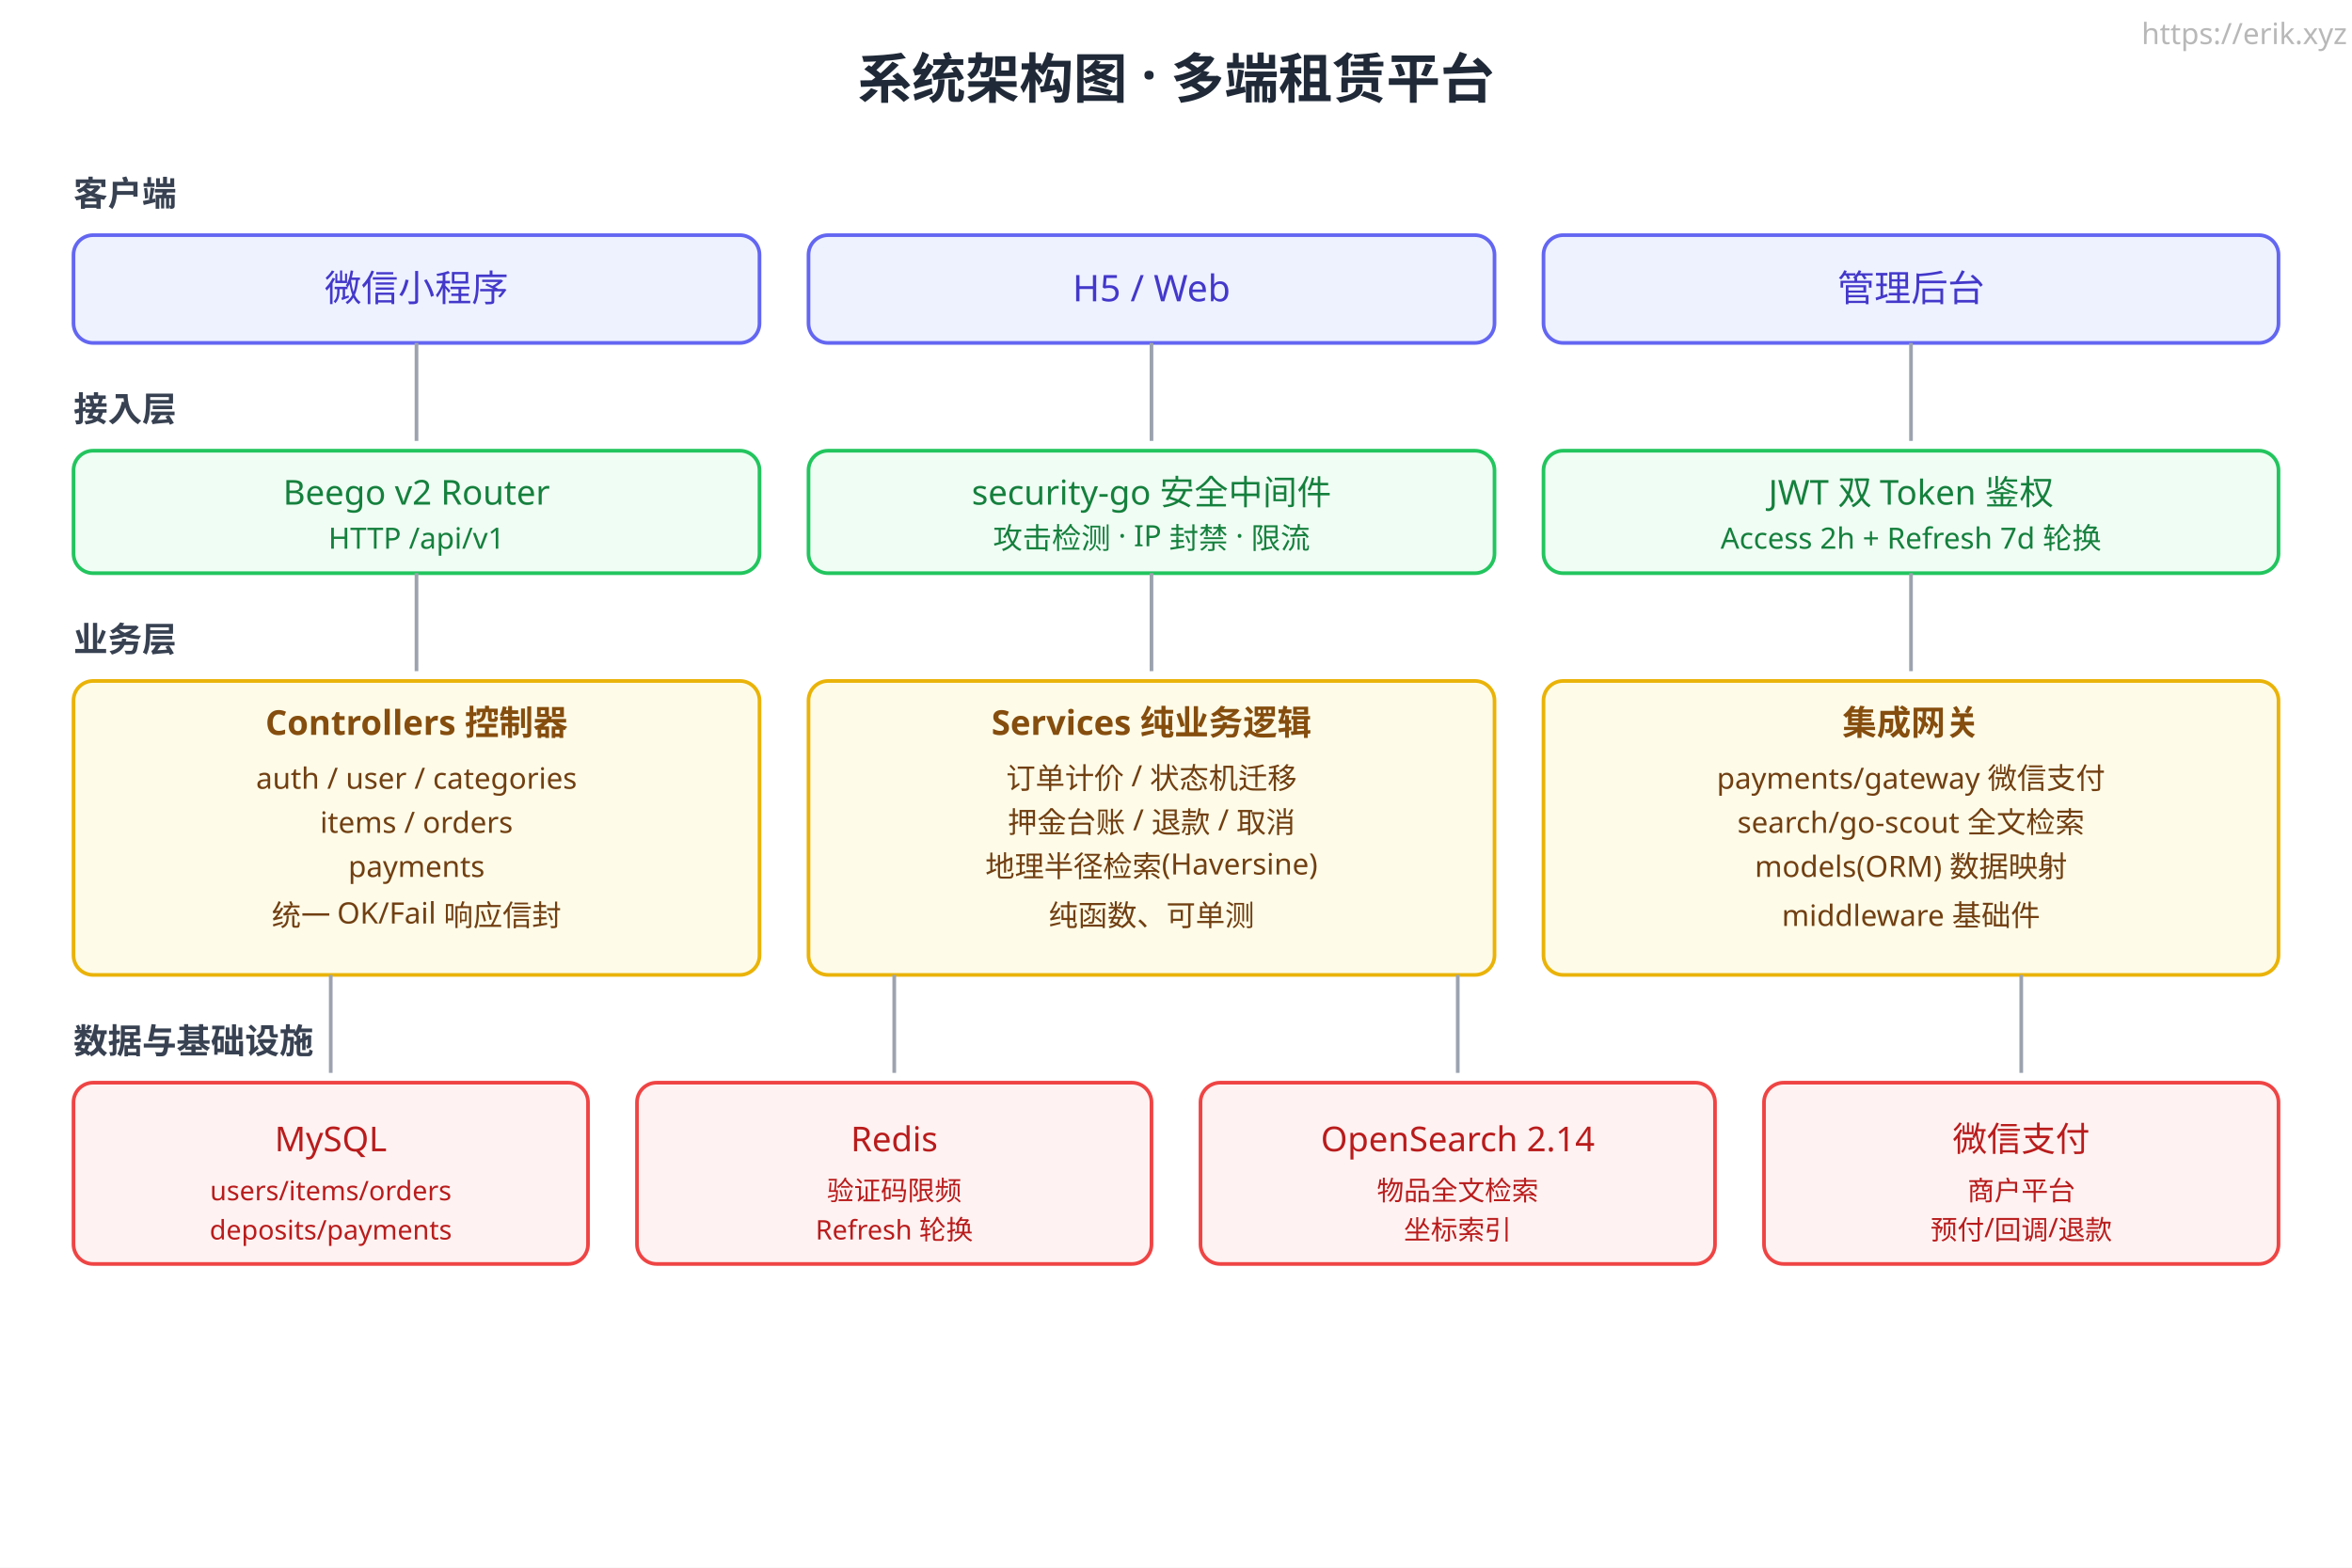
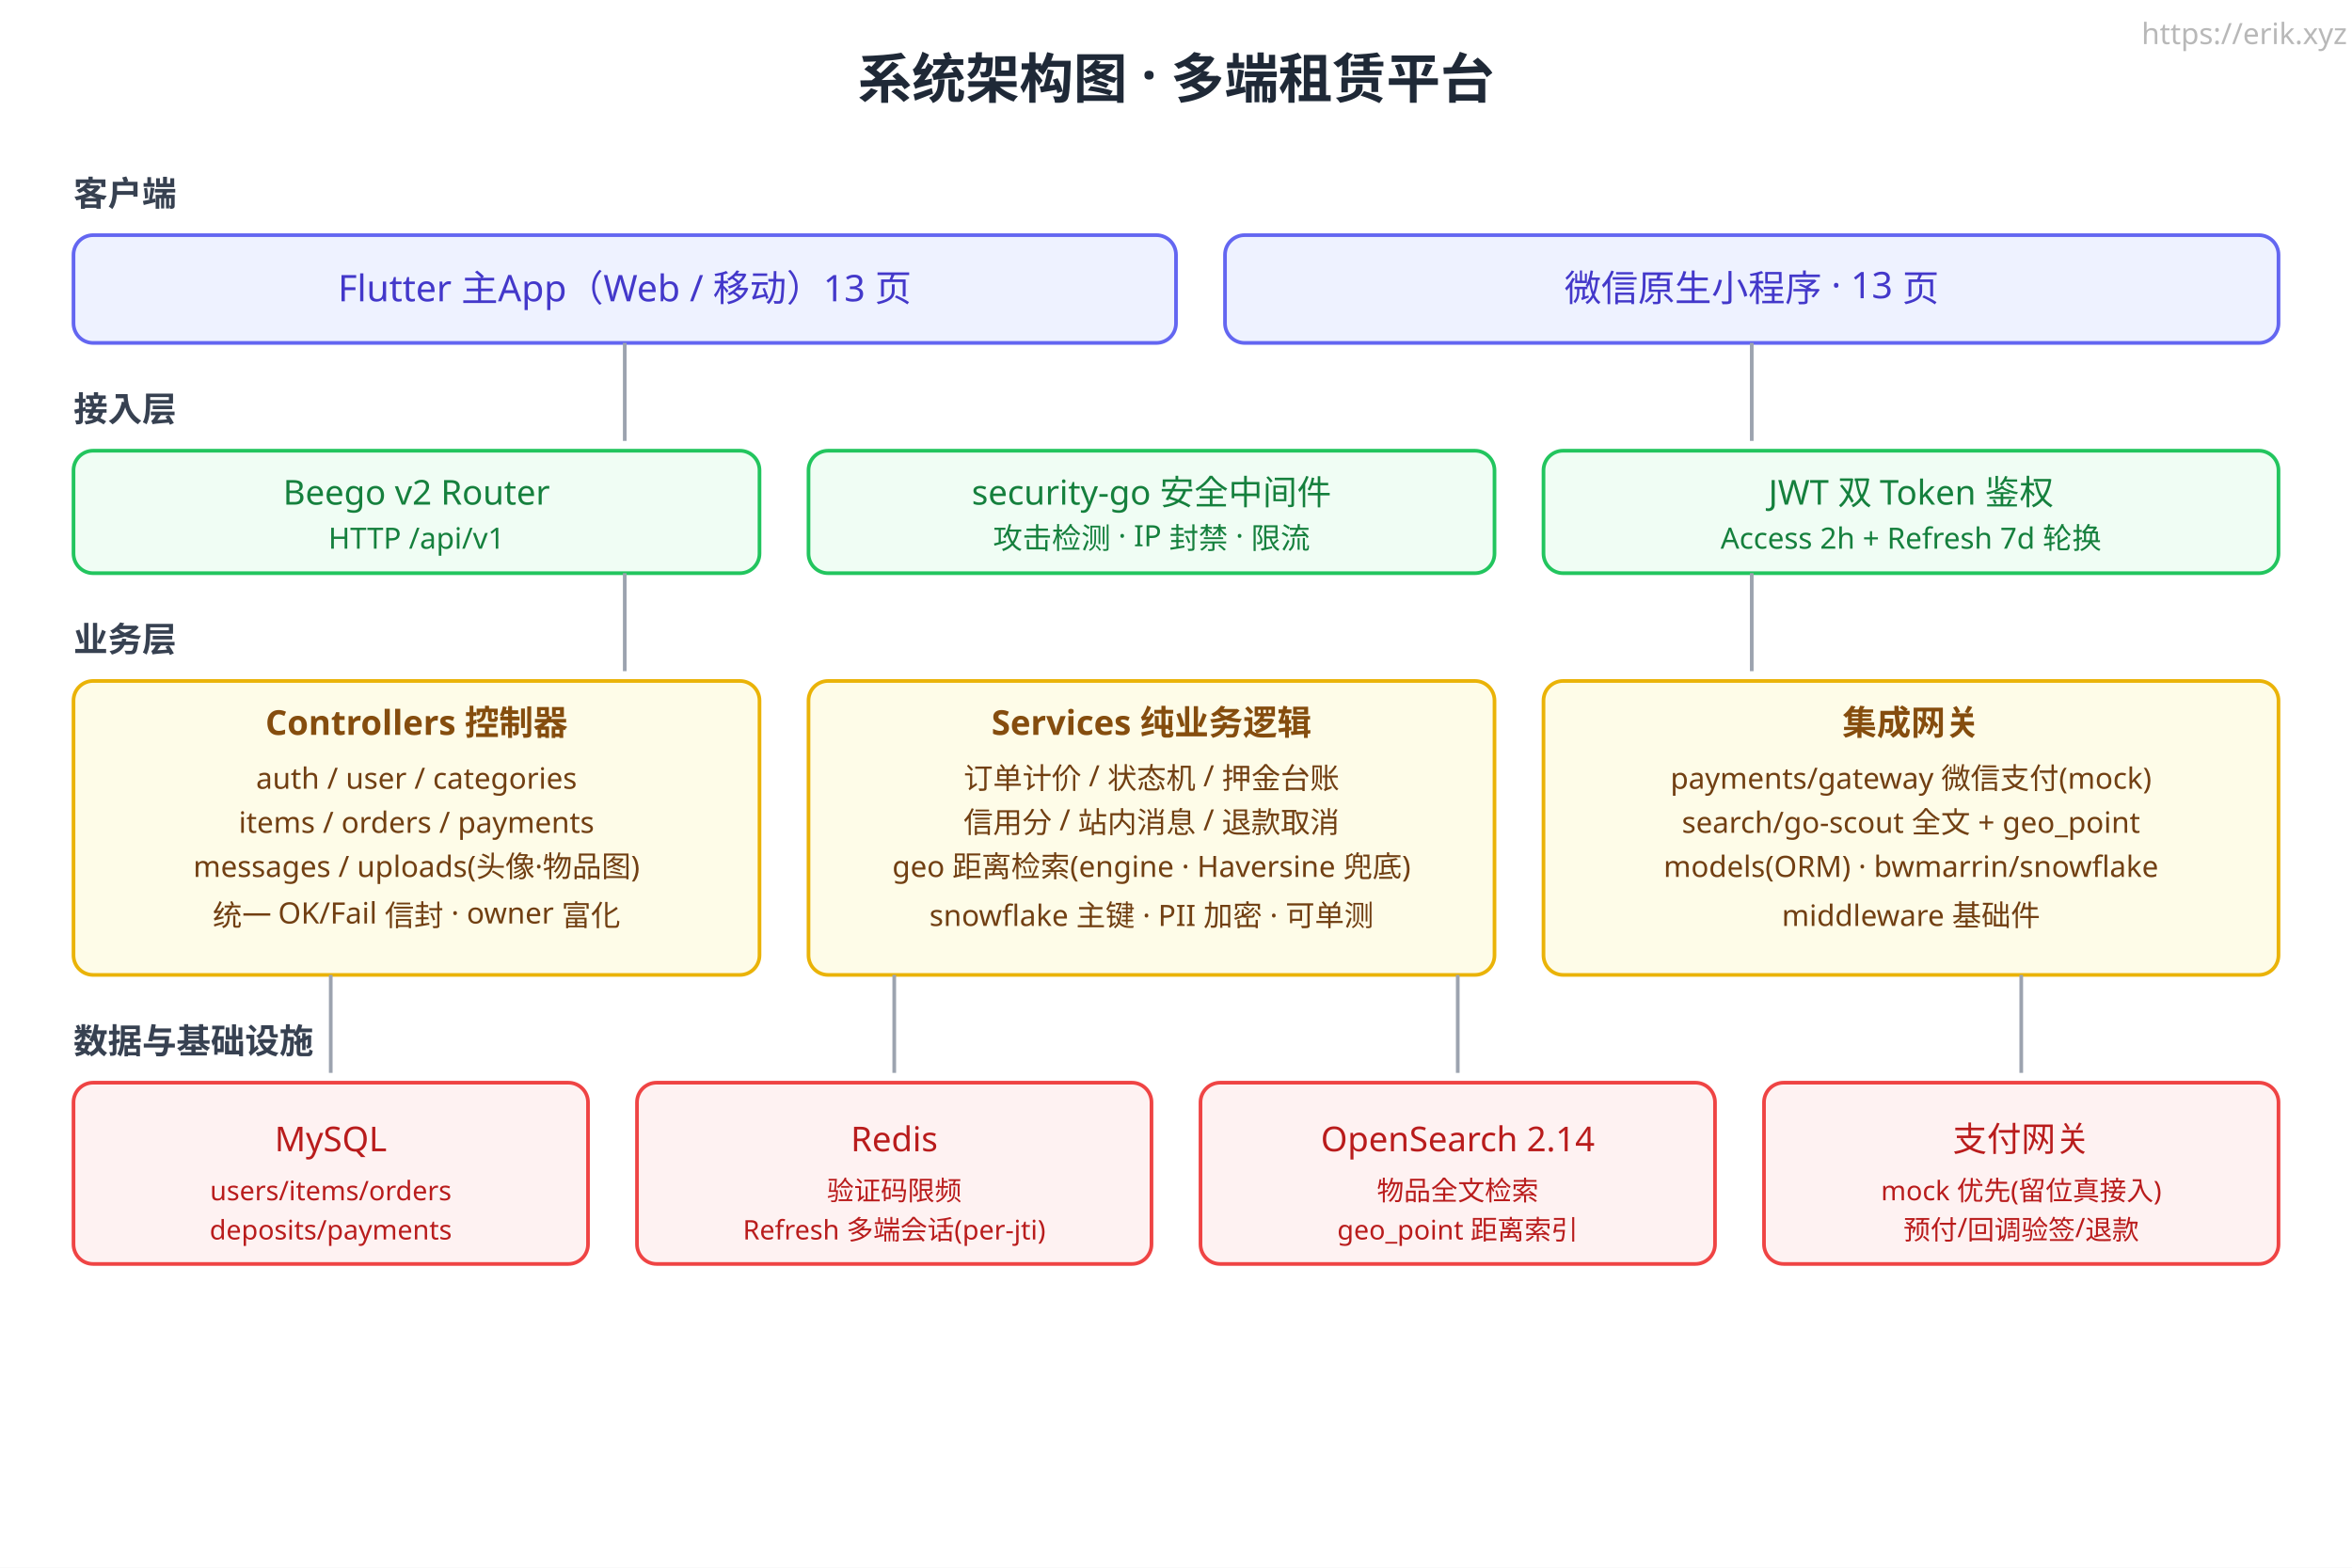
<svg xmlns="http://www.w3.org/2000/svg" viewBox="0 0 960 640" font-family="PingFang SC, Microsoft YaHei, sans-serif">
  <rect width="960" height="640" fill="#ffffff" />
  <text x="958" y="18" text-anchor="end" fill="rgba(0,0,0,0.28)" font-size="12">https://erik.xyz</text>
  <text x="480" y="40" text-anchor="middle" font-size="22" font-weight="bold" fill="#1f2937">系统架构图 · 多端租赁平台</text>
  <text x="30" y="84" font-size="14" font-weight="bold" fill="#374151">客户端</text>
  <g fill="#eef2ff" stroke="#6366f1" stroke-width="1.5">
-     <rect x="30" y="96" width="280" height="44" rx="8" />
-     <rect x="330" y="96" width="280" height="44" rx="8" />
-     <rect x="630" y="96" width="300" height="44" rx="8" />
+     <rect x="30" y="96" width="450" height="44" rx="8" />
+     <rect x="500" y="96" width="430" height="44" rx="8" />
  </g>
  <g fill="#4338ca" font-size="15" text-anchor="middle">
-     <text x="170" y="123">微信小程序</text>
-     <text x="470" y="123">H5 / Web</text>
-     <text x="780" y="123">管理后台</text>
+     <text x="255" y="123">Flutter 主App（Web / 移动）13 页</text>
+     <text x="715" y="123">微信原生小程序 · 13 页</text>
  </g>
  <text x="30" y="172" font-size="14" font-weight="bold" fill="#374151">接入层</text>
  <g fill="#f0fdf4" stroke="#22c55e" stroke-width="1.5">
    <rect x="30" y="184" width="280" height="50" rx="8" />
    <rect x="330" y="184" width="280" height="50" rx="8" />
    <rect x="630" y="184" width="300" height="50" rx="8" />
  </g>
  <g fill="#15803d" font-size="14" text-anchor="middle">
    <text x="170" y="206">Beego v2 Router</text>
    <text x="170" y="224" font-size="12">HTTP /api/v1</text>
    <text x="470" y="206">security-go 安全中间件</text>
    <text x="470" y="224" font-size="12">攻击检测 · IP 封禁 · 限流</text>
    <text x="780" y="206">JWT 双 Token 鉴权</text>
    <text x="780" y="224" font-size="12">Access 2h + Refresh 7d 轮换</text>
  </g>
  <text x="30" y="266" font-size="14" font-weight="bold" fill="#374151">业务层</text>
  <g fill="#fefce8" stroke="#eab308" stroke-width="1.5">
    <rect x="30" y="278" width="280" height="120" rx="8" />
    <rect x="330" y="278" width="280" height="120" rx="8" />
    <rect x="630" y="278" width="300" height="120" rx="8" />
  </g>
  <g font-size="14" text-anchor="middle">
    <text x="170" y="300" font-weight="bold" fill="#854d0e">Controllers 控制器</text>
    <text x="170" y="322" font-size="12" fill="#713f12">auth / user / categories</text>
-     <text x="170" y="340" font-size="12" fill="#713f12">items / orders</text>
-     <text x="170" y="358" font-size="12" fill="#713f12">payments</text>
-     <text x="170" y="378" font-size="12" fill="#713f12">统一 OK/Fail 响应信封</text>
+     <text x="170" y="340" font-size="12" fill="#713f12">items / orders / payments</text>
+     <text x="170" y="358" font-size="12" fill="#713f12">messages / uploads(头像·物品图)</text>
+     <text x="170" y="378" font-size="12" fill="#713f12">统一 OK/Fail 信封 · owner 富化</text>
    <text x="470" y="300" font-weight="bold" fill="#854d0e">Services 纯业务逻辑</text>
-     <text x="470" y="322" font-size="12" fill="#713f12">订单计价 / 状态机迁移</text>
-     <text x="470" y="340" font-size="12" fill="#713f12">押金台账 / 退款 / 取消</text>
-     <text x="470" y="358" font-size="12" fill="#713f12">地理半径检索(Haversine)</text>
-     <text x="470" y="378" font-size="12" fill="#713f12">纯函数、可单测</text>
+     <text x="470" y="322" font-size="12" fill="#713f12">订单计价 / 状态机 / 押金台账</text>
+     <text x="470" y="340" font-size="12" fill="#713f12">信用分 / 站内消息 / 退款取消</text>
+     <text x="470" y="358" font-size="12" fill="#713f12">geo 距离检索(engine · Haversine 兜底)</text>
+     <text x="470" y="378" font-size="12" fill="#713f12">snowflake 主键 · PII 加密 · 可单测</text>
    <text x="780" y="300" font-weight="bold" fill="#854d0e">集成网关</text>
-     <text x="780" y="322" font-size="12" fill="#713f12">payments/gateway 微信支付</text>
-     <text x="780" y="340" font-size="12" fill="#713f12">search/go-scout 全文检索</text>
-     <text x="780" y="358" font-size="12" fill="#713f12">models(ORM) 数据映射</text>
+     <text x="780" y="322" font-size="12" fill="#713f12">payments/gateway 微信支付(mock)</text>
+     <text x="780" y="340" font-size="12" fill="#713f12">search/go-scout 全文 + geo_point</text>
+     <text x="780" y="358" font-size="12" fill="#713f12">models(ORM) · bwmarrin/snowflake</text>
    <text x="780" y="378" font-size="12" fill="#713f12">middleware 基础件</text>
  </g>
  <text x="30" y="430" font-size="14" font-weight="bold" fill="#374151">数据与基础设施</text>
  <g fill="#fef2f2" stroke="#ef4444" stroke-width="1.5">
    <rect x="30" y="442" width="210" height="74" rx="8" />
    <rect x="260" y="442" width="210" height="74" rx="8" />
    <rect x="490" y="442" width="210" height="74" rx="8" />
    <rect x="720" y="442" width="210" height="74" rx="8" />
  </g>
  <g fill="#b91c1c" font-size="14" text-anchor="middle">
    <text x="135" y="470">MySQL</text>
    <text x="135" y="490" font-size="11">users/items/orders</text>
    <text x="135" y="506" font-size="11">deposits/payments</text>
    <text x="365" y="470">Redis</text>
    <text x="365" y="490" font-size="11">验证码限频</text>
-     <text x="365" y="506" font-size="11">Refresh 轮换</text>
+     <text x="365" y="506" font-size="11">Refresh 多端会话(per-jti)</text>
    <text x="595" y="470">OpenSearch 2.14</text>
    <text x="595" y="490" font-size="11">物品全文检索</text>
-     <text x="595" y="506" font-size="11">坐标索引</text>
-     <text x="825" y="470">微信支付</text>
-     <text x="825" y="490" font-size="11">商户平台</text>
-     <text x="825" y="506" font-size="11">预付/回调/退款</text>
+     <text x="595" y="506" font-size="11">geo_point 距离索引</text>
+     <text x="825" y="470">支付网关</text>
+     <text x="825" y="490" font-size="11">mock 优先(留位真接入)</text>
+     <text x="825" y="506" font-size="11">预付/回调验签/退款</text>
  </g>
  <g stroke="#9ca3af" stroke-width="1.5" fill="none">
-     <path d="M170 140 L170 180 M470 140 L470 180 M780 140 L780 180" />
-     <path d="M170 234 L170 274 M470 234 L470 274 M780 234 L780 274" />
+     <path d="M255 140 L255 180 M715 140 L715 180" />
+     <path d="M255 234 L255 274 M715 234 L715 274" />
    <path d="M135 398 L135 438 M365 398 L365 438 M595 398 L595 438 M825 398 L825 438" />
  </g>
</svg>
